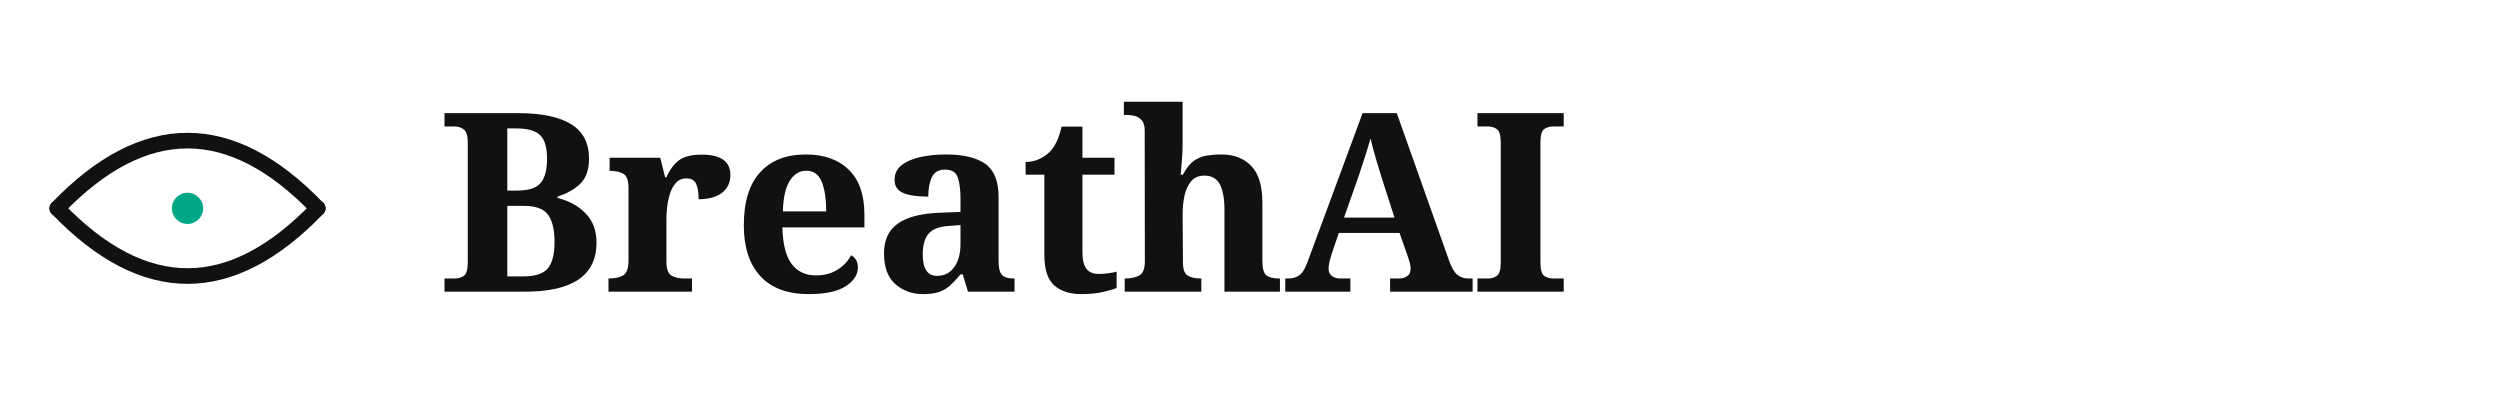
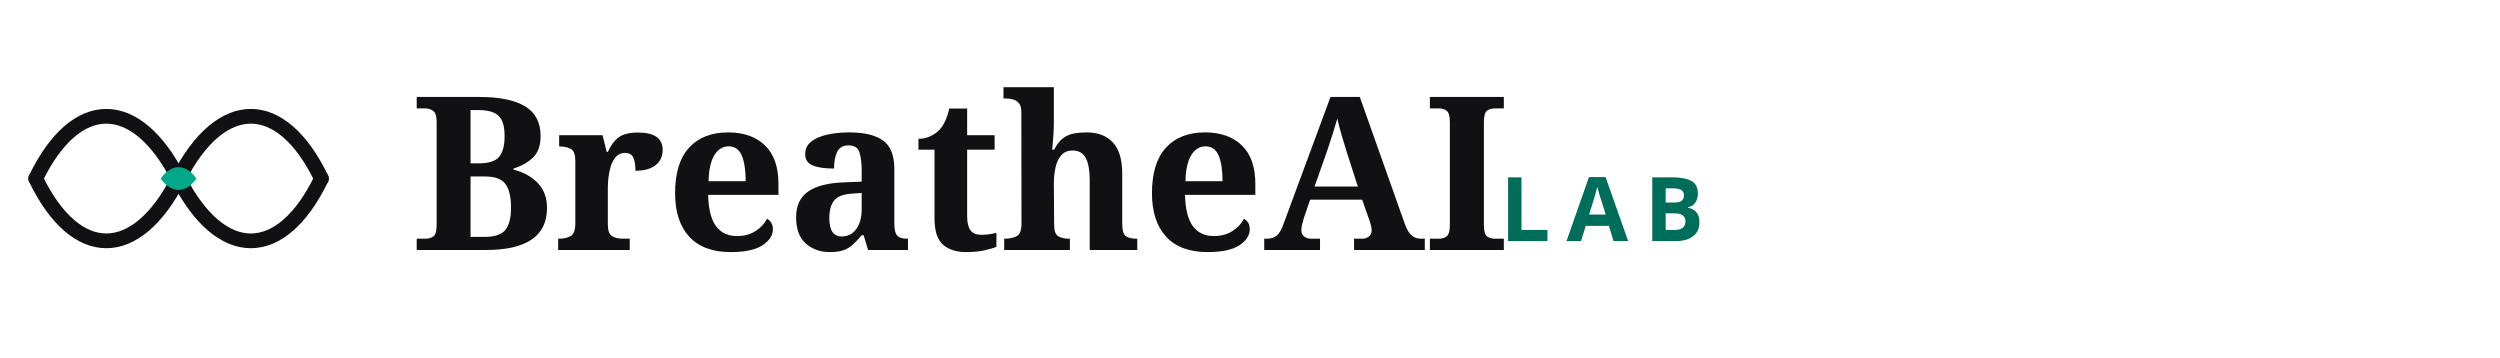
- <svg xmlns="http://www.w3.org/2000/svg" viewBox="0 0 240 40" width="240" height="40" role="img" aria-label="BreathAI">
-   <g transform="translate(2 4) scale(0.5)">
-     <path d="M 7 32 Q 32 6, 57 32" fill="none" stroke="#111113" stroke-width="3" stroke-linecap="round" />
-     <path d="M 7 32 Q 32 58, 57 32" fill="none" stroke="#111113" stroke-width="3" stroke-linecap="round" />
-     <circle cx="32" cy="32" r="3" fill="#00A887" />
-   </g>
-   <text x="42" y="28" font-family="'Source Serif 4','Iowan Old Style',Georgia,serif" font-size="24" font-weight="650" fill="#111113" letter-spacing="-0.2">BreathAI</text>
+ <svg xmlns="http://www.w3.org/2000/svg" viewBox="0 0 280 40" width="280" height="40" role="img" aria-label="BreatheAI Lab">
+   <path d="M 4 20 C 8.5 10.7, 15.25 10.7, 20 20 C 24.75 29.3, 31.5 29.3, 36 20" fill="none" stroke="#111113" stroke-width="1.65" stroke-linecap="round" stroke-linejoin="round" />
+   <path d="M 4 20 C 8.5 29.3, 15.25 29.3, 20 20 C 24.75 10.7, 31.5 10.7, 36 20" fill="none" stroke="#111113" stroke-width="1.65" stroke-linecap="round" stroke-linejoin="round" />
+   <path d="M 18 20 C 19.2 18.3, 20.8 18.3, 22 20 C 20.8 21.7, 19.2 21.7, 18 20 Z" fill="#00A887" />
+   <text x="46" y="28" font-family="'Source Serif 4','Iowan Old Style',Georgia,serif" font-size="24" font-weight="650" fill="#111113" letter-spacing="-0.1">BreatheAI</text>
+   <text x="168" y="27" font-family="'Geist',ui-sans-serif,system-ui,sans-serif" font-size="10" font-weight="800" fill="#006D5B" letter-spacing="1.8">LAB</text>
</svg>
